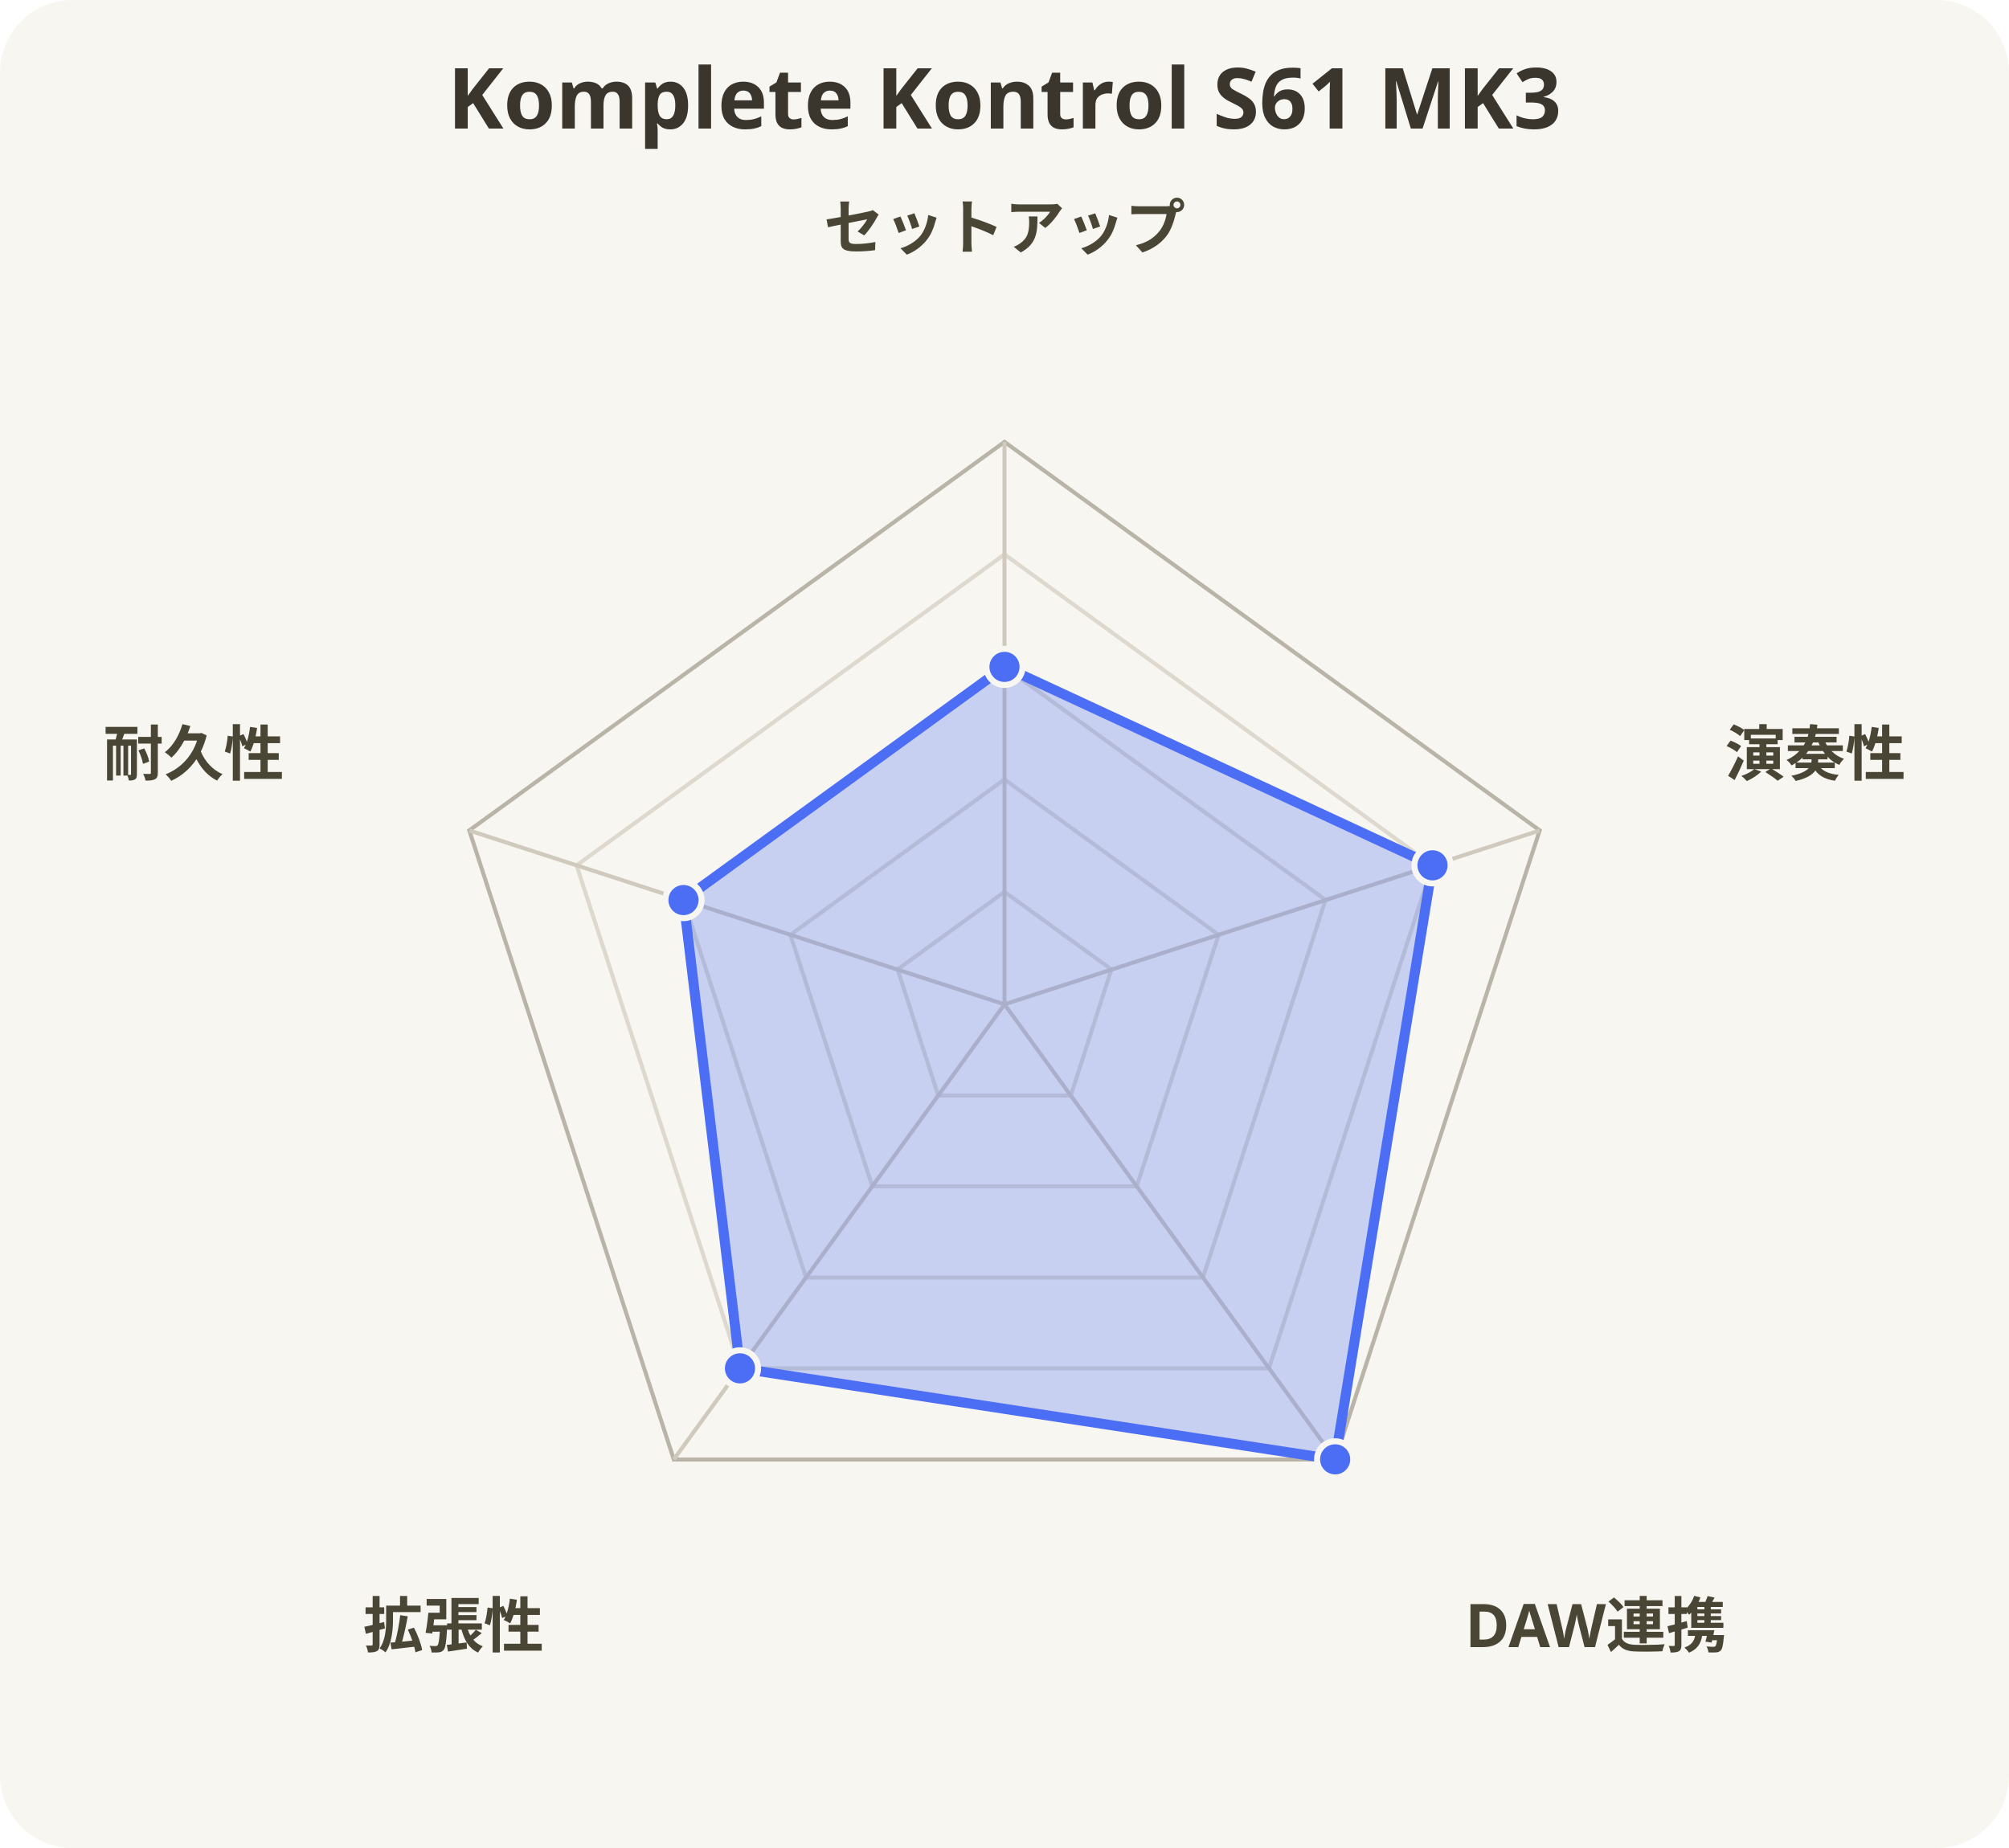
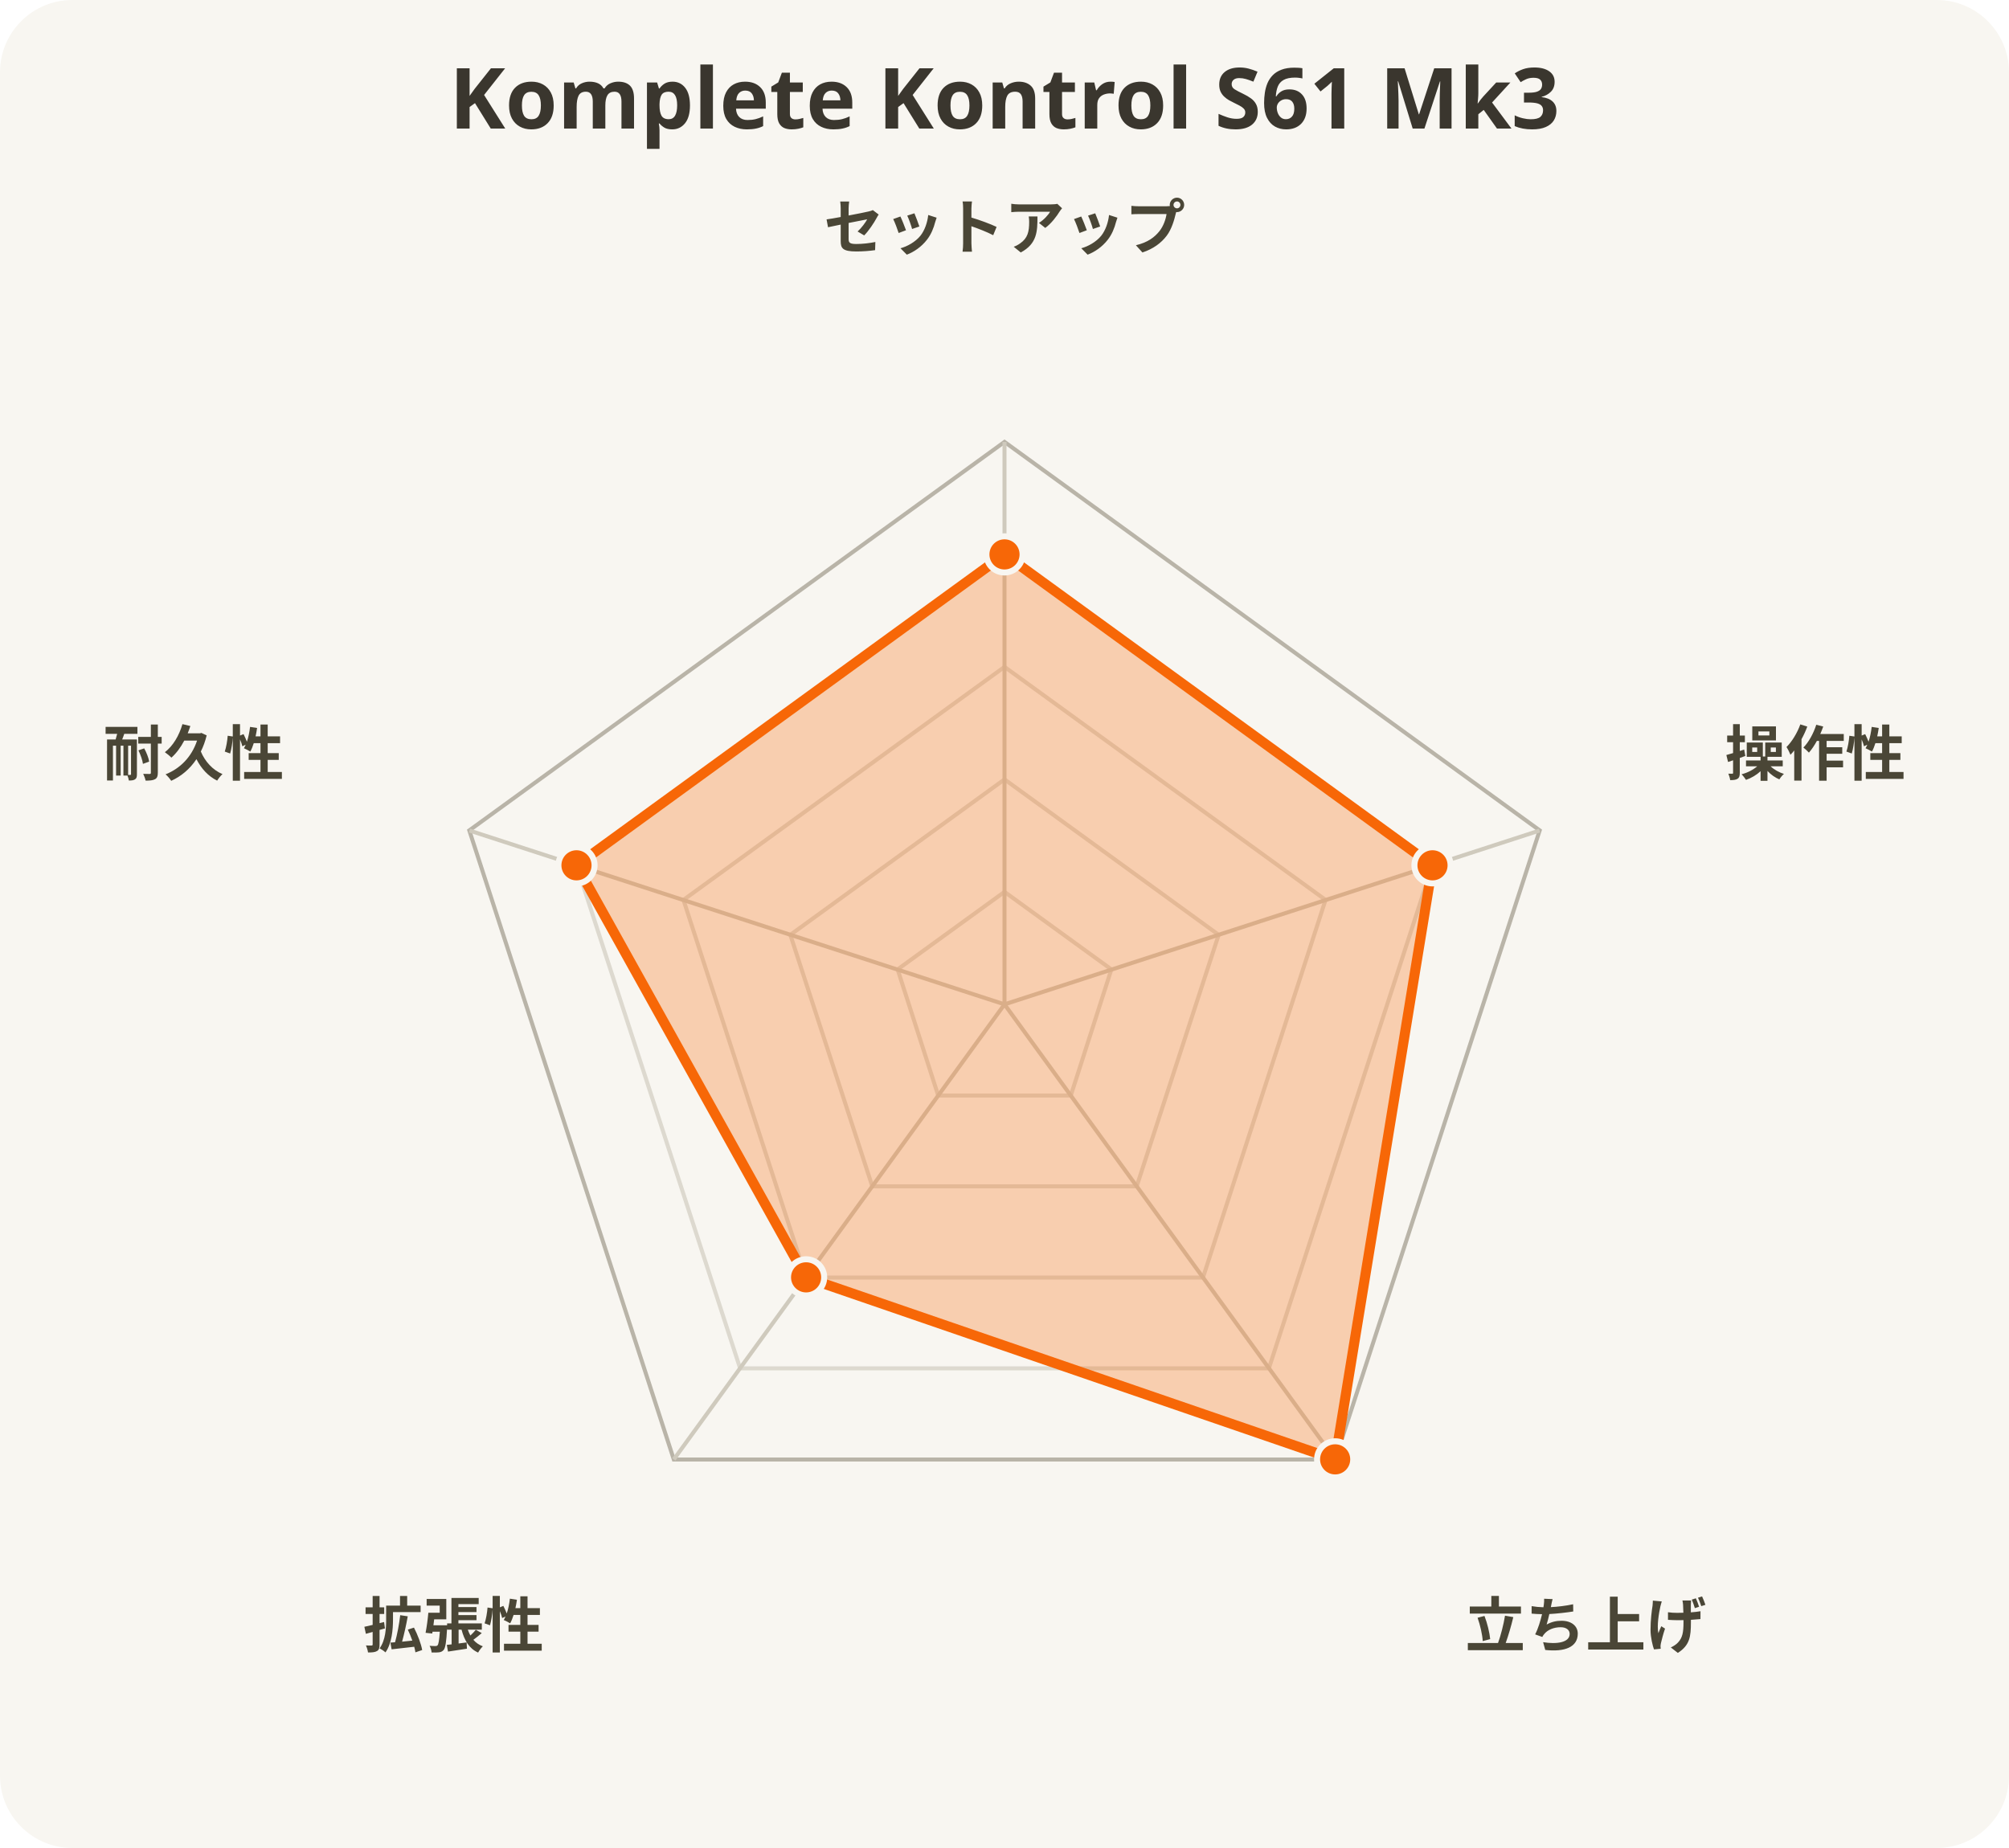
<svg xmlns="http://www.w3.org/2000/svg" viewBox="0 0 500 460" font-family="'Hiragino Sans','Noto Sans JP',sans-serif">
  <rect x="0" y="0" width="500" height="460" rx="18" fill="#F8F6F1" />
-   <text x="250" y="32" text-anchor="middle" font-size="21" font-weight="700" fill="#3A362E">Komplete Kontrol S61 MK3</text>
+   <text x="250" y="32" text-anchor="middle" font-size="21" font-weight="700" fill="#3A362E">Komplete Kontrol S61 Mk3</text>
  <polygon points="250.0,222.0 276.6,241.3 266.5,272.7 233.5,272.7 223.4,241.3 " fill="none" stroke="#DDD9CF" stroke-width="1" />
  <polygon points="250.0,194.0 303.3,232.7 282.9,295.3 217.1,295.3 196.7,232.7 " fill="none" stroke="#DDD9CF" stroke-width="1" />
  <polygon points="250.0,166.0 329.9,224.0 299.4,318.0 200.6,318.0 170.1,224.0 " fill="none" stroke="#DDD9CF" stroke-width="1" />
  <polygon points="250.0,138.0 356.5,215.4 315.8,340.6 184.2,340.6 143.5,215.4 " fill="none" stroke="#DDD9CF" stroke-width="1" />
  <polygon points="250.0,110.0 383.2,206.7 332.3,363.3 167.7,363.3 116.8,206.7 " fill="none" stroke="#B9B4A8" stroke-width="1" />
  <line x1="250" y1="250" x2="250" y2="110" stroke="#CFCABD" stroke-width="1" />
  <line x1="250" y1="250" x2="383.154" y2="206.74" stroke="#CFCABD" stroke-width="1" />
  <line x1="250" y1="250" x2="332.292" y2="363.26" stroke="#CFCABD" stroke-width="1" />
  <line x1="250" y1="250" x2="167.708" y2="363.26" stroke="#CFCABD" stroke-width="1" />
  <line x1="250" y1="250" x2="116.846" y2="206.74" stroke="#CFCABD" stroke-width="1" />
  <text x="250" y="62" text-anchor="middle" font-size="15" font-weight="600" fill="#4A4636">セットアップ</text>
-   <text x="429.296" y="192.998" text-anchor="start" font-size="15" font-weight="600" fill="#4A4636">演奏性</text>
-   <text x="364.628" y="410.002" text-anchor="start" font-size="15" font-weight="600" fill="#4A4636">DAW連携</text>
+   <text x="429.296" y="192.998" text-anchor="start" font-size="15" font-weight="600" fill="#4A4636">操作性</text>
+   <text x="364.628" y="410.002" text-anchor="start" font-size="15" font-weight="600" fill="#4A4636">立ち上げ</text>
  <text x="135.372" y="410.002" text-anchor="end" font-size="15" font-weight="600" fill="#4A4636">拡張性</text>
  <text x="70.704" y="192.998" text-anchor="end" font-size="15" font-weight="600" fill="#4A4636">耐久性</text>
-   <polygon points="250.0,166.0 356.5,215.4 332.3,363.3 184.2,340.6 170.1,224.0 " fill="#4C6EF5" fill-opacity="0.28" stroke="#4C6EF5" stroke-width="2.5" stroke-linejoin="round" />
-   <circle cx="250" cy="166" r="4.5" fill="#4C6EF5" stroke="#F8F6F1" stroke-width="1.5" />
-   <circle cx="356.523" cy="215.392" r="4.5" fill="#4C6EF5" stroke="#F8F6F1" stroke-width="1.5" />
-   <circle cx="332.292" cy="363.26" r="4.5" fill="#4C6EF5" stroke="#F8F6F1" stroke-width="1.5" />
-   <circle cx="184.166" cy="340.608" r="4.5" fill="#4C6EF5" stroke="#F8F6F1" stroke-width="1.5" />
-   <circle cx="170.108" cy="224.044" r="4.5" fill="#4C6EF5" stroke="#F8F6F1" stroke-width="1.5" />
+   <polygon points="250.0,138.0 356.5,215.4 332.3,363.3 200.6,318.0 143.5,215.4" fill="#F76707" fill-opacity="0.28" stroke="#F76707" stroke-width="2.5" stroke-linejoin="round" />
+   <circle cx="250" cy="138" r="4.5" fill="#F76707" stroke="#F8F6F1" stroke-width="1.5" />
+   <circle cx="356.523" cy="215.392" r="4.5" fill="#F76707" stroke="#F8F6F1" stroke-width="1.5" />
+   <circle cx="332.292" cy="363.26" r="4.5" fill="#F76707" stroke="#F8F6F1" stroke-width="1.5" />
+   <circle cx="200.625" cy="317.956" r="4.5" fill="#F76707" stroke="#F8F6F1" stroke-width="1.5" />
+   <circle cx="143.477" cy="215.392" r="4.5" fill="#F76707" stroke="#F8F6F1" stroke-width="1.5" />
</svg>
